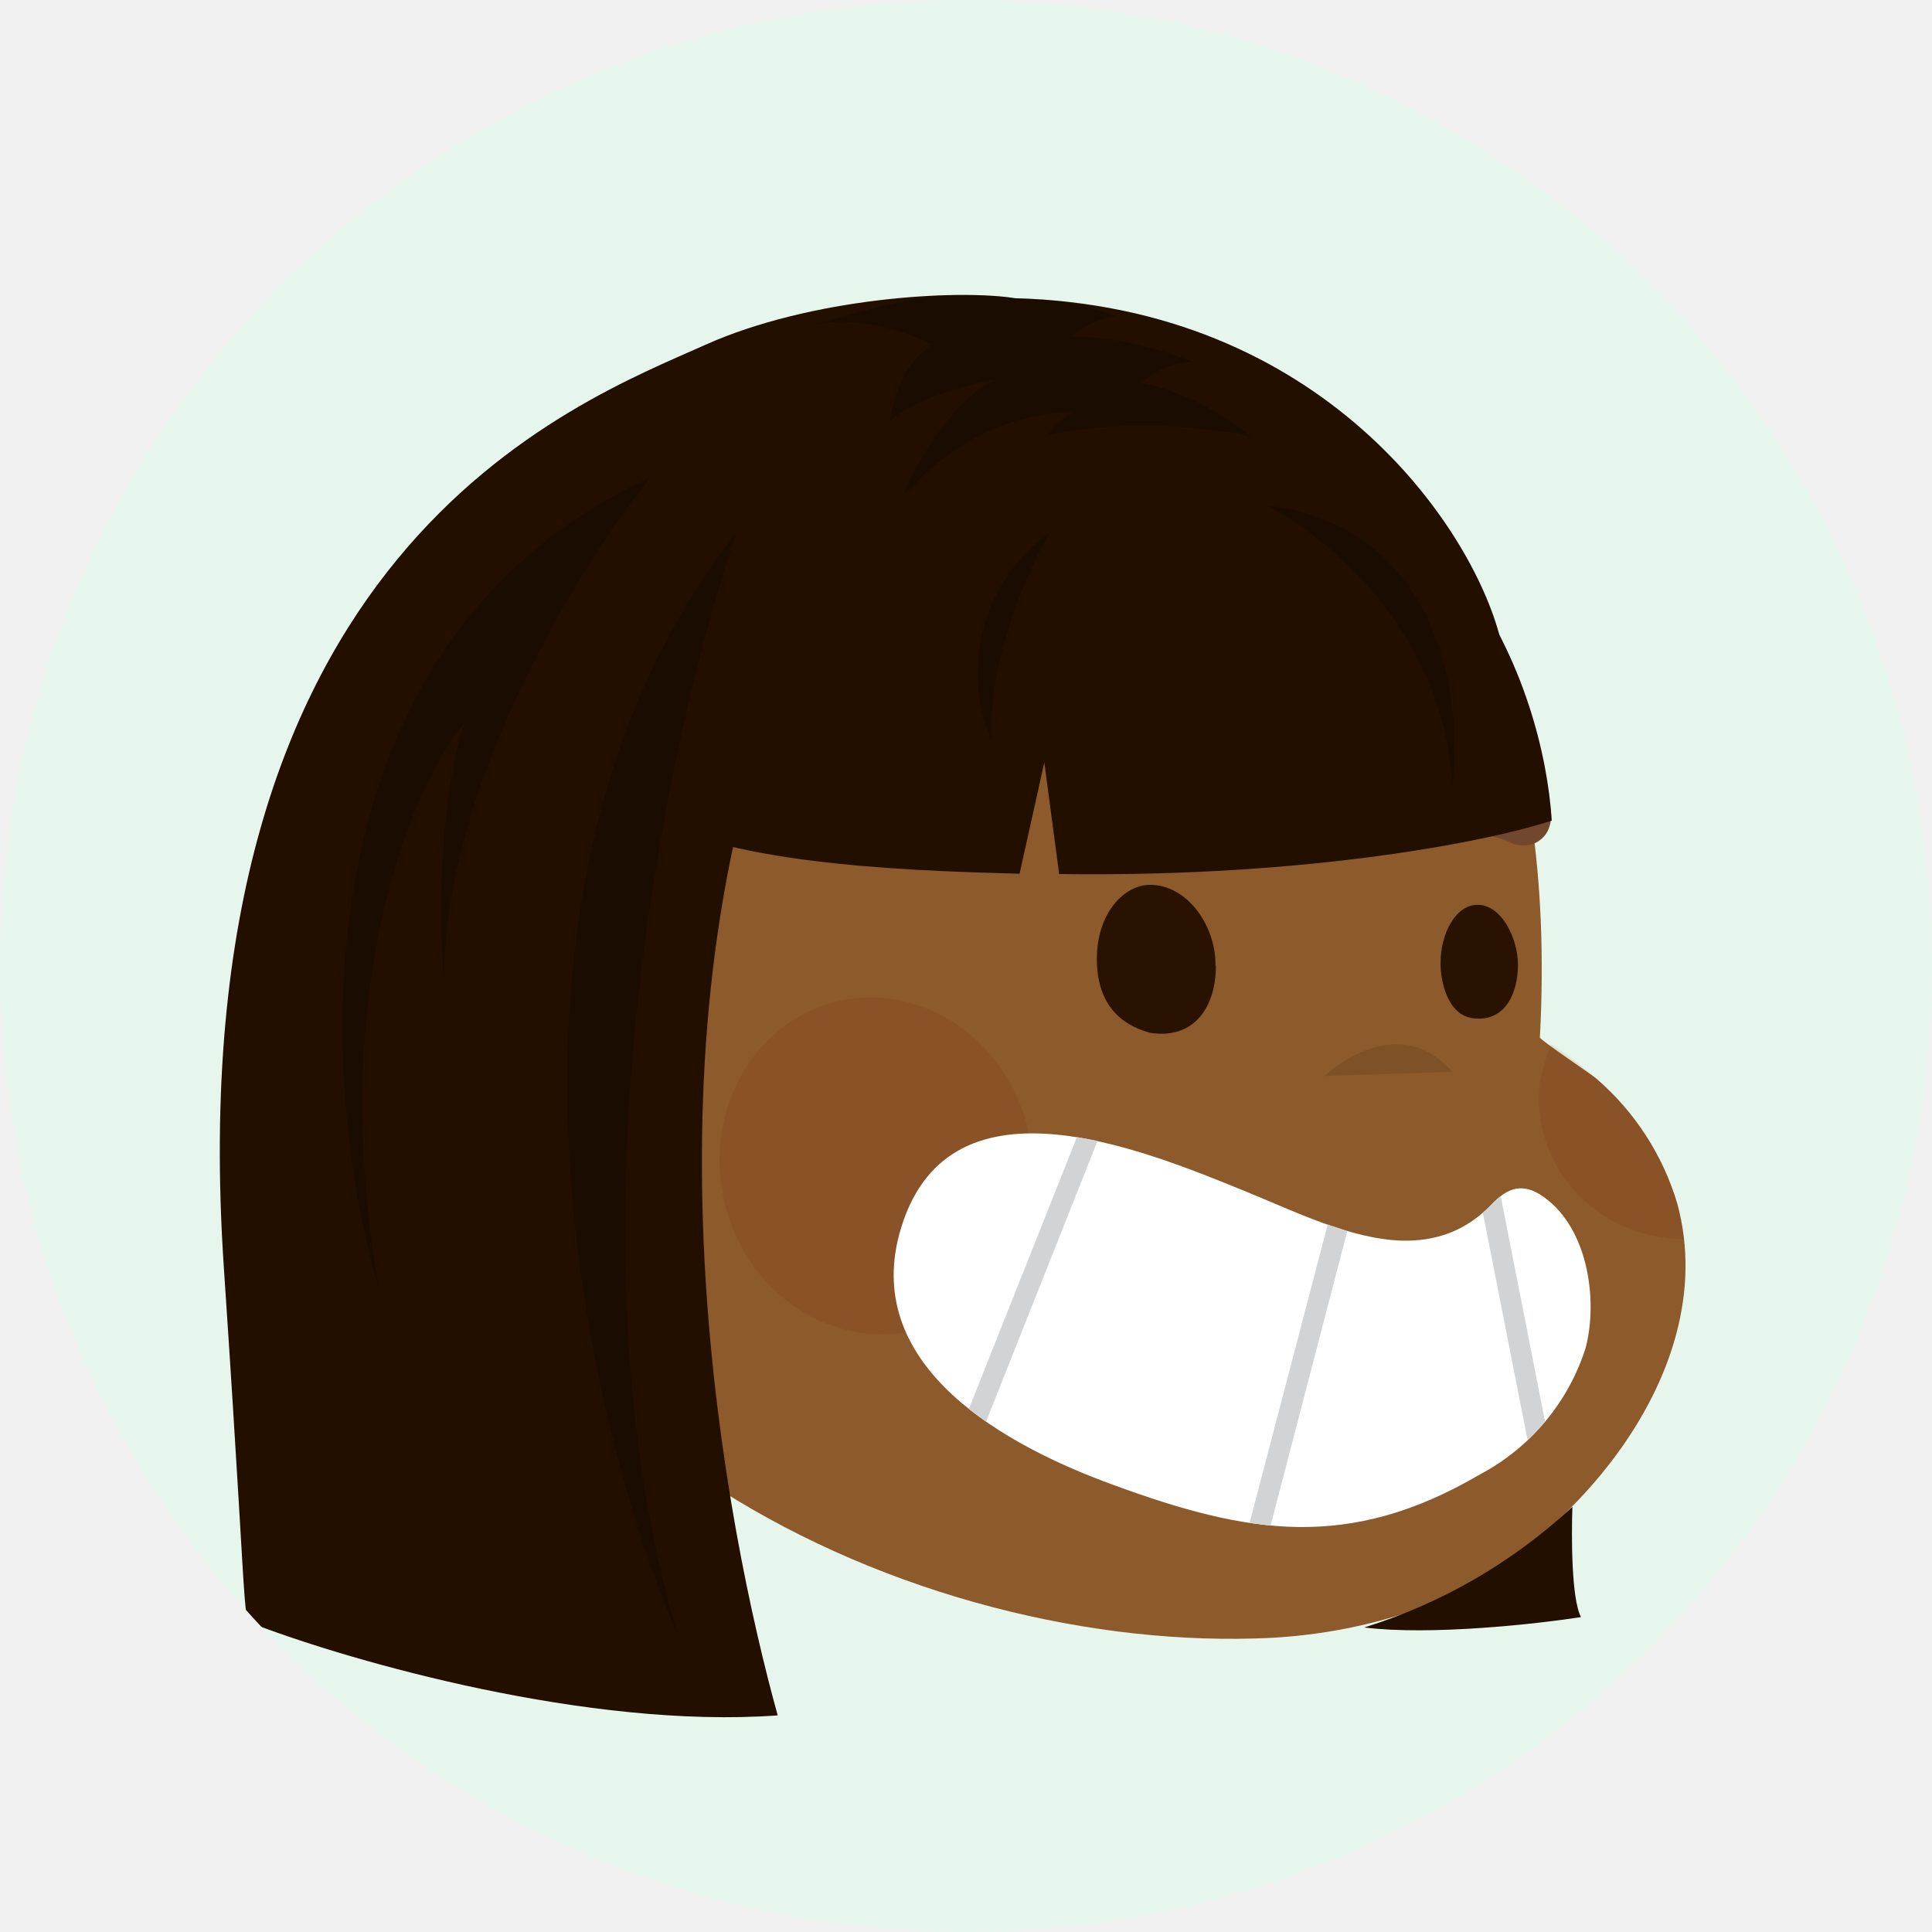
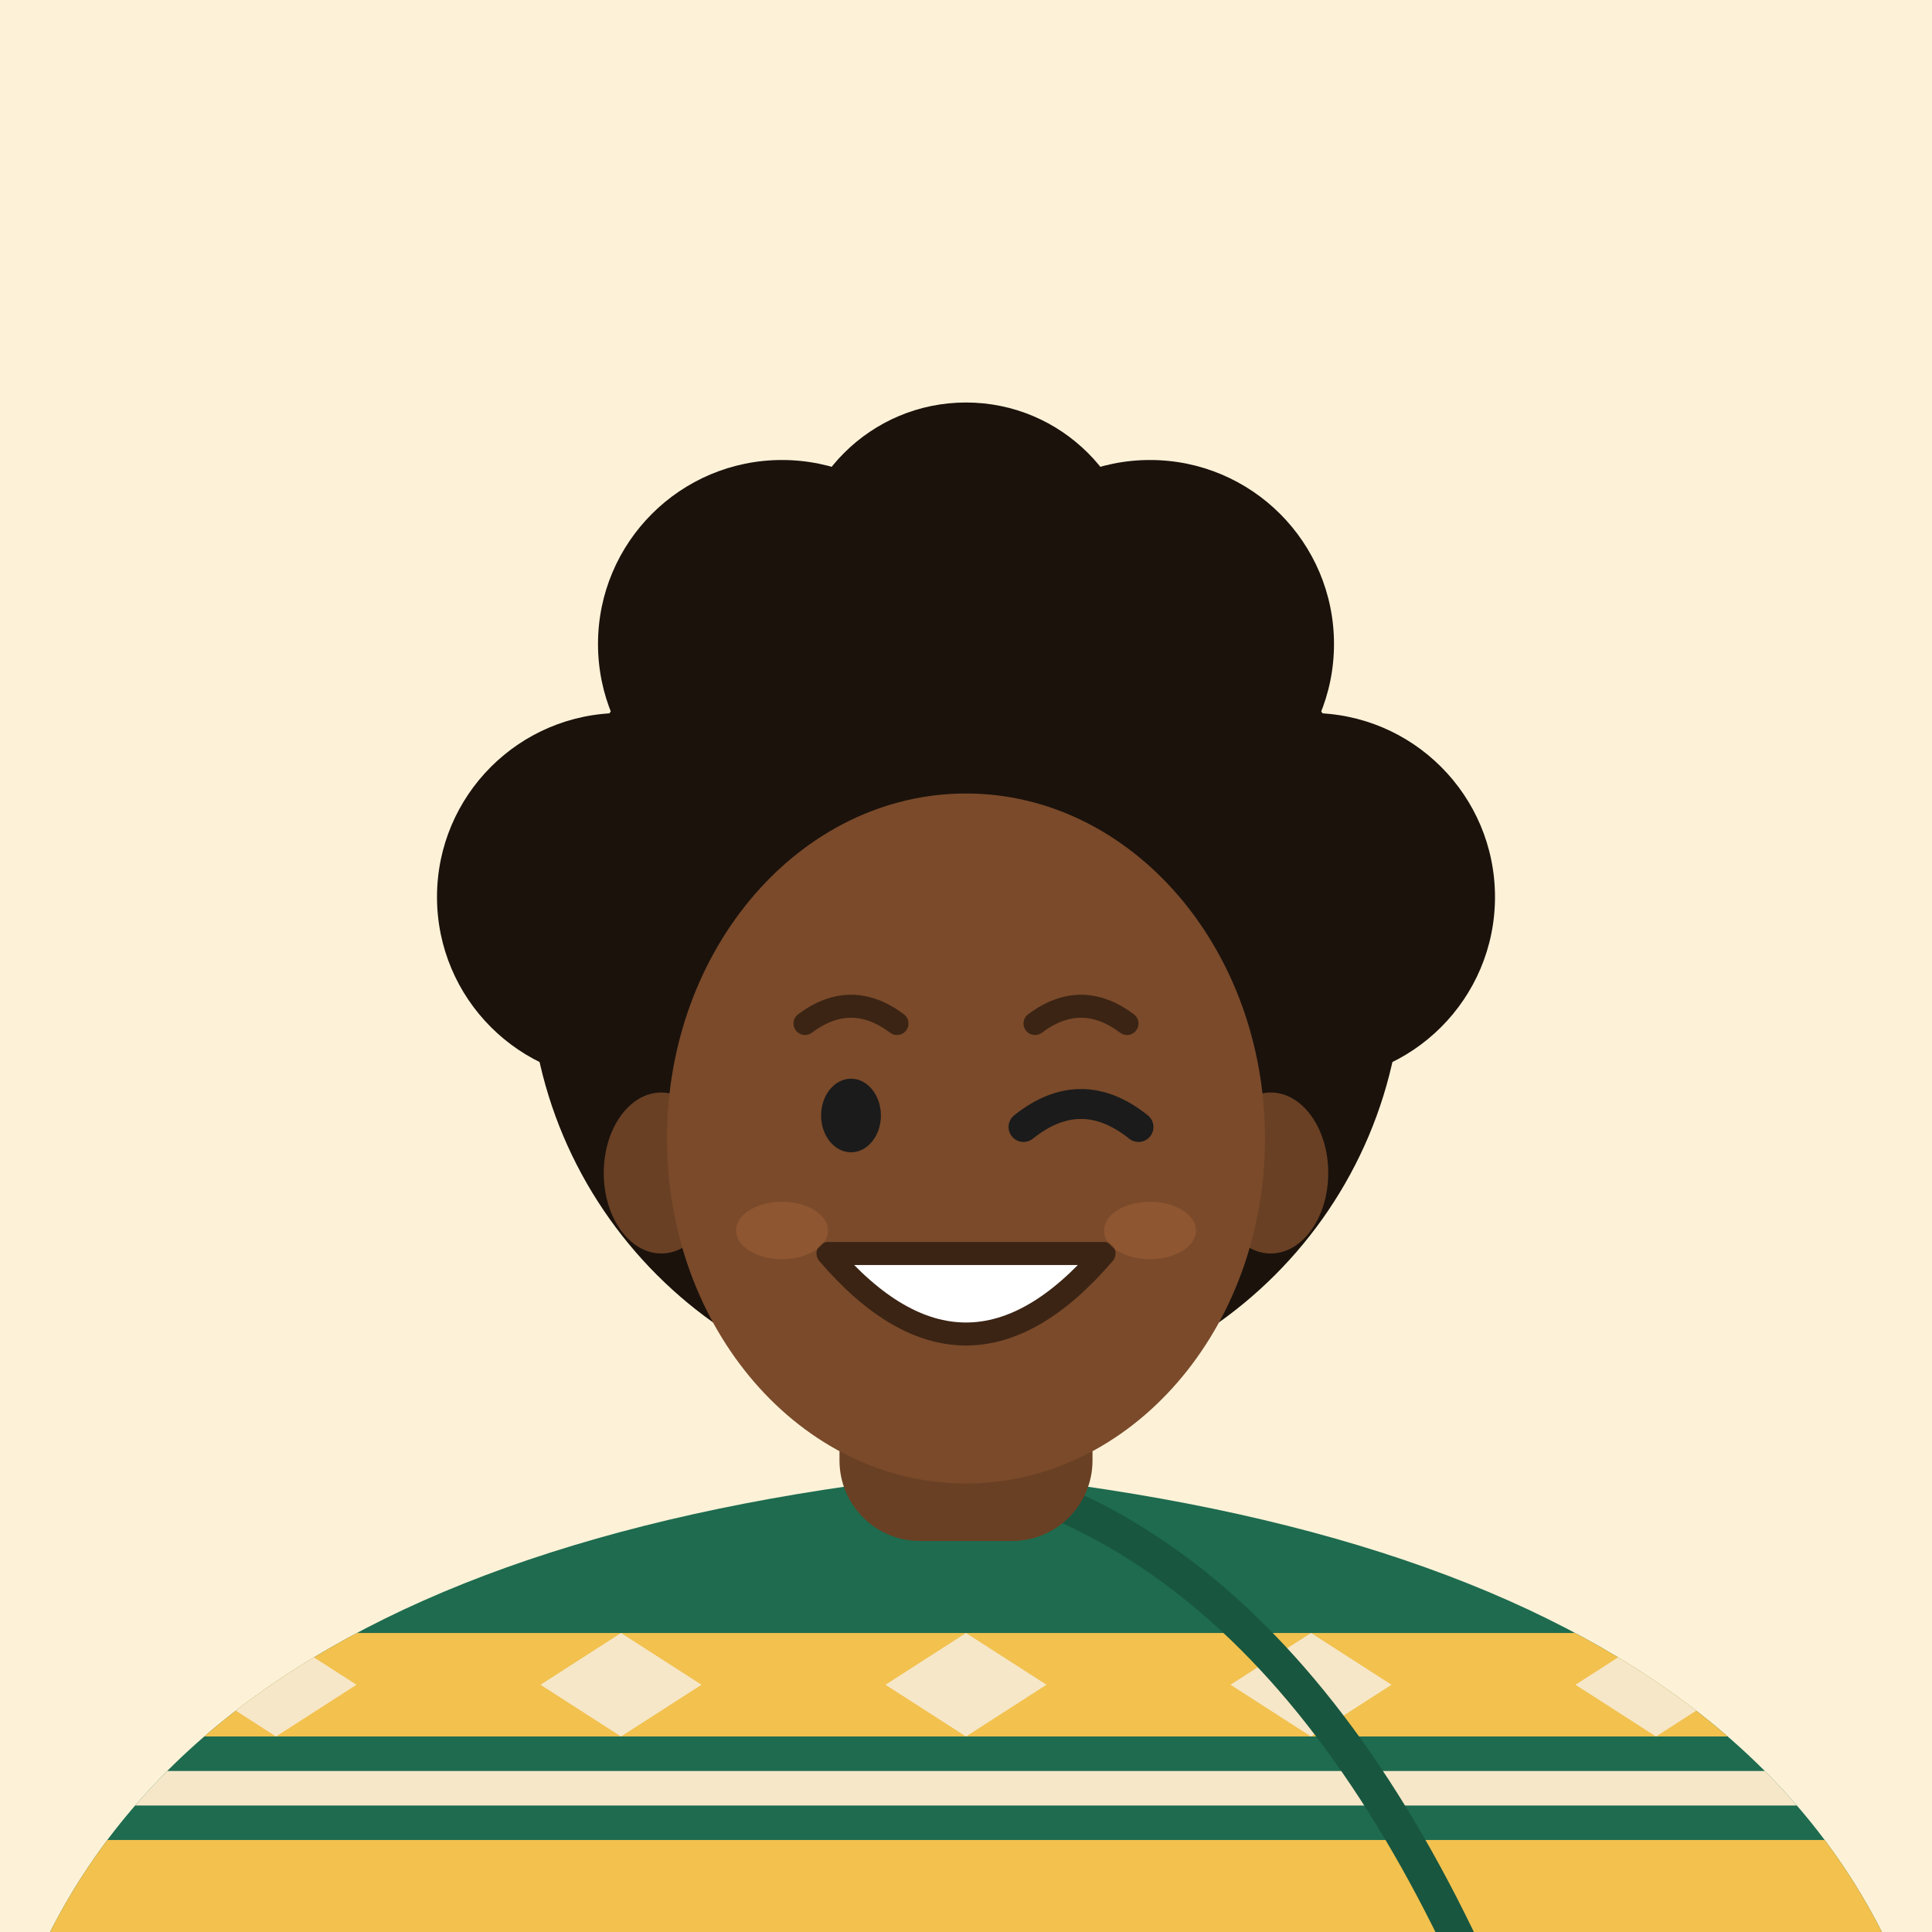
- <svg xmlns="http://www.w3.org/2000/svg" viewBox="0 0 480 480" fill="none" shape-rendering="auto">
-   <mask id="viewboxMask">
-     <rect width="480" height="480" rx="240" ry="240" x="0" y="0" fill="#fff" />
-   </mask>
-   <g mask="url(#viewboxMask)">
-     <rect fill="#e6f6ec" width="480" height="480" x="0" y="0" />
-     <g transform="matrix(.85775 0 0 .85427 52 47)">
-       <path d="M264 38.6s131.4 20.6 121.4 208.1c0 .7 15.2 10.9 16.4 12a77.1 77.1 0 0 1 23.4 36.3c13.9 51.3-35.7 104.2-75.8 118.2a155 155 0 0 1-46.7 8.3c-103.1 3-239.7-62.7-246.7-191a202.7 202.7 0 0 1 15.1-83.9c0 .1 57.4-142.5 192.9-108Z" fill="#8c5a2b" />
-       <path d="M388.7 248.7a57 57 0 0 0-3.2 10.5 40 40 0 0 0 8.5 30.4 42.3 42.3 0 0 0 33 15.7c-3.2-31.7-29-50.7-38.3-56.6ZM203.5 332c24.4-5.2 39.6-31 33.9-57.5-5.7-26.5-30.2-43.7-54.6-38.5-24.4 5.3-39.5 31-33.8 57.6 5.7 26.5 30.1 43.7 54.5 38.5Z" fill="#DC2400" style="mix-blend-mode:multiply" opacity=".1" />
-       <path opacity=".1" d="M323 257.9s20.9-19.9 37-1.2Z" fill="#000" />
-       <path d="M128.7 356.9C59.3 391.7-3.7 304.4 16.5 255.3c12.9-31.4 50.4-33.8 72.1-5.2a185 185 0 0 1 29.1 59.1" fill="#8c5a2b" />
-       <path opacity=".1" d="M71.5 279c9 9 16.1 22.5 25 30-1.7-12.5-4.3-26-10.4-37.3-6.2-11.6-17.5-21-29-20.3-14.2 1-25.9 17.6-27.4 32.6 1-9 19-15 25.9-14.2 10.8 20.4 15 60.6 15 60.6 9-22.7 5.4-40.7 1-51.5Z" fill="#000" />
+ <svg xmlns="http://www.w3.org/2000/svg" viewBox="16 6 168 168" aria-hidden="true">
+   <defs>
+     <clipPath id="b19">
+       <path d="M14 210 Q18 154 100 146 Q182 154 186 210 Z" />
+     </clipPath>
+   </defs>
+   <rect x="0" y="0" width="200" height="200" fill="#FDF2D8" />
+   <g transform="translate(0 -12)">
+     <g fill="#1B120C">
+       <circle cx="100" cy="102" r="38" />
+       <circle cx="70" cy="96" r="16" />
+       <circle cx="130" cy="96" r="16" />
+       <circle cx="84" cy="74" r="16" />
+       <circle cx="116" cy="74" r="16" />
+       <circle cx="100" cy="68" r="15" />
    </g>
-     <g transform="matrix(.85472 0 0 .855 19 -17)">
-       <path d="M385.3 380.4c9.4.2 18.3-2.5 26-10.5 4-4.2 8.2-6.5 14-3 13.9 8.7 17.1 30.2 13.4 44.6a63.3 63.3 0 0 1-30.7 36.8c-38.2 22.4-67.6 17.4-106.8 3-30.8-11.2-72.5-33.9-62-72.9 13.2-48.3 69.6-25 101.4-12 13.5 5.5 29.6 13.5 44.7 14Z" fill="#fff" />
-       <path d="m347 463.2-6-.8 22.7-86.7 5.7 1.9-22.3 85.6ZM426.9 433a68.7 68.7 0 0 1-5.1 5.3l-13-66 2.6-2.4c.8-.9 1.7-1.7 2.6-2.4l12.9 65.6ZM296.8 351.4 264.4 433a98.1 98.1 0 0 1-5-3.7l31.4-79 6 1.1Z" fill="#D1D3D4" />
+     <path d="M14 210 Q18 154 100 146 Q182 154 186 210 Z" fill="#1E6B4F" />
+     <g clip-path="url(#b19)">
+       <rect x="0" y="160" width="200" height="9" fill="#F2C14E" />
+       <rect x="0" y="172" width="200" height="3" fill="#F6E7C8" />
+       <rect x="0" y="178" width="200" height="9" fill="#F2C14E" />
+       <path d="M40 160l7 4.5-7 4.5-7-4.5Z" fill="#F6E7C8" />
+       <path d="M70 160l7 4.5-7 4.5-7-4.5Z" fill="#F6E7C8" />
+       <path d="M100 160l7 4.5-7 4.5-7-4.5Z" fill="#F6E7C8" />
+       <path d="M130 160l7 4.5-7 4.5-7-4.5Z" fill="#F6E7C8" />
+       <path d="M160 160l7 4.5-7 4.5-7-4.5Z" fill="#F6E7C8" />
    </g>
-     <g transform="matrix(.85472 0 0 .855 19 -17)">
-       <path d="M331.2 300.5c0 11.9-6.2 21.5-19.1 19.5-9.3-2.5-15.5-9-15.5-21.5 0-13 7.7-21.5 15.5-21.5 10.6 0 19.1 11.6 19 23.5ZM419 300.3c0 8-3.6 16.5-12.8 15.5-7.8-.8-9.7-11-9.7-16 0-8.7 4.4-17 10.8-17 6.8 0 11.7 9.5 11.7 17.5Z" fill="#2A1200" />
-       <path d="M337 244.2a43.9 43.9 0 0 0-40.5 1.4c-4 2.3-6.6 7.7-4.5 12.3 1.9 4.2 7 6.9 11.2 4.5 1.3-.8 2.6-1.4 4-2 .4-.2 1.5-.4 1.9-.7l.6-.2a37.5 37.5 0 0 1 6.5-1.1h1.9a34.2 34.2 0 0 1 6.3.8l2 .6c1.3.4 2.6 1 4 1.6 4 2 9.6-.8 11.1-5.3 1.7-5-.3-9.8-4.6-11.9ZM423.5 248.5c-7.4-4-16-5-23.6-2.7-2 .6-4 2.4-4.8 4.4-1 2-1 4.8-.2 7a10 10 0 0 0 4.6 5.3 9 9 0 0 0 6.6.7l1.1-.3h3.6c1.4.1 2.8.5 4.2 1l1.4.6c2 1.1 4.6 1.4 6.7.7 2-.6 4-2.3 4.8-4.4.8-2 1.1-4.6.2-6.9-1-2.3-2.4-4.2-4.6-5.4Z" fill="#71472D" />
-     </g>
-     <g transform="matrix(.85472 0 0 .85667 18 -15)">
-       <path d="M274 104c88.8 2.4 132.5 65.5 141 98.5-55-8.7-191.5-34.5-210 15.5-41 111-15 243 0 297-55.2 4-123.7-15.7-151-26-5.5-6.5-1.7 19-10-104-14-208 102-250.5 140-267.5 30.4-13.6 73-16.2 90-13.5ZM438.5 486.5c-2.8-5.2-2.8-23.5-2.5-32a157 157 0 0 1-60.5 35c19.2 2.4 50-1 63-3Z" fill="#220f00" />
-       <path d="M276.5 153.8c14.2-11.3 26.5-7.6 26.5-7.6-7.4 6.3-15.6 24.7-19.9 35.4l6.1-.4c12.8-12.3 24.6-25.4 24.6-25.4 2.3 4.8 1.1 16.8 0 24.6h2.3c4-10.3 9-26.6 9-26.6l17.4 6.1s-9.2-12-18.7-17c0 0 15.1-1.6 19.8 2.2 0 0-13.6-12.6-32.8-16.6 0 0 6.3-6.1 15-6 0 0-18.6-7.8-35.8-7.3 0 0 7-5.6 13.6-6 0 0-6.5-2.3-15.4-4.3-4.6-.5-9.3-.8-14.2-.9-5.5-.9-13.7-1.2-23.3-.7-13.3 1.6-35.3 8.5-35.3 8.5 16.3-3.9 34.6 5.6 34.6 5.6-10.9 6.7-12.4 22.3-12.4 22.3 9.3-8.5 30.4-12 30.4-12-16.6 8.3-27.1 34.8-27.1 34.8 21.8-27 49.9-25.4 49.9-25.4-7.4 3.9-14.3 16.7-14.3 16.7Z" fill="#000" fill-opacity=".2" />
-       <path d="M286.8 271c74.1 1 126.3-9.9 143.2-15.5-2.4-38.2-27.9-112.2-115-114.5-87.1-2.3-133.4 74.4-145 114.5 25 13.5 80.4 14.7 105.3 15.4l7.2-32.3 4.3 32.3Z" fill="#220f00" />
-       <path d="M193 172c-20 58.3-51.4 204-17 320-27.7-64.3-63-218.4 17-320ZM108 302c0-57.6 40-121.3 60-146-104.8 48-96.3 176.7-79 235-15.2-88.8 10.3-146.3 25-164-8 24.8-7.3 60.3-6 75ZM347 164c17.3 8.7 52.4 37.2 54 82 3.3-24.7-2.8-75.6-54-82ZM284 172c-6 10.3-17.8 36.8-17 60a50 50 0 0 1 17-60Z" fill="#000" fill-opacity=".2" />
-     </g>
-     <g transform="matrix(.85472 0 0 .85667 14 -12)" />
+     <path d="M100 146 Q134 154 152 210" fill="none" stroke="#18563f" stroke-width="3" stroke-linecap="round" />
+     <rect x="89" y="136" width="22" height="16" rx="7" fill="#694024" />
+     <ellipse cx="73.5" cy="120" rx="5" ry="7" fill="#694024" />
+     <ellipse cx="126.5" cy="120" rx="5" ry="7" fill="#694024" />
+     <ellipse cx="100" cy="117" rx="26" ry="30" fill="#7A4A2A" />
+     <ellipse cx="90" cy="115" rx="2.6" ry="3.2" fill="#1B1B1B" />
+     <path d="M105 116 q5 -4 10 0" stroke="#1B1B1B" stroke-width="2.6" fill="none" stroke-linecap="round" />
+     <path d="M86 107 q4 -3 8 0 M106 107 q4 -3 8 0" stroke="#3B2414" stroke-width="2" fill="none" stroke-linecap="round" />
+     <path d="M88 127 Q100 141 112 127 Z" fill="#FFFFFF" stroke="#3B2414" stroke-width="2" stroke-linejoin="round" />
+     <ellipse cx="84" cy="125" rx="4" ry="2.5" fill="#9f6037" opacity=".55" />
+     <ellipse cx="116" cy="125" rx="4" ry="2.5" fill="#9f6037" opacity=".55" />
  </g>
</svg>
